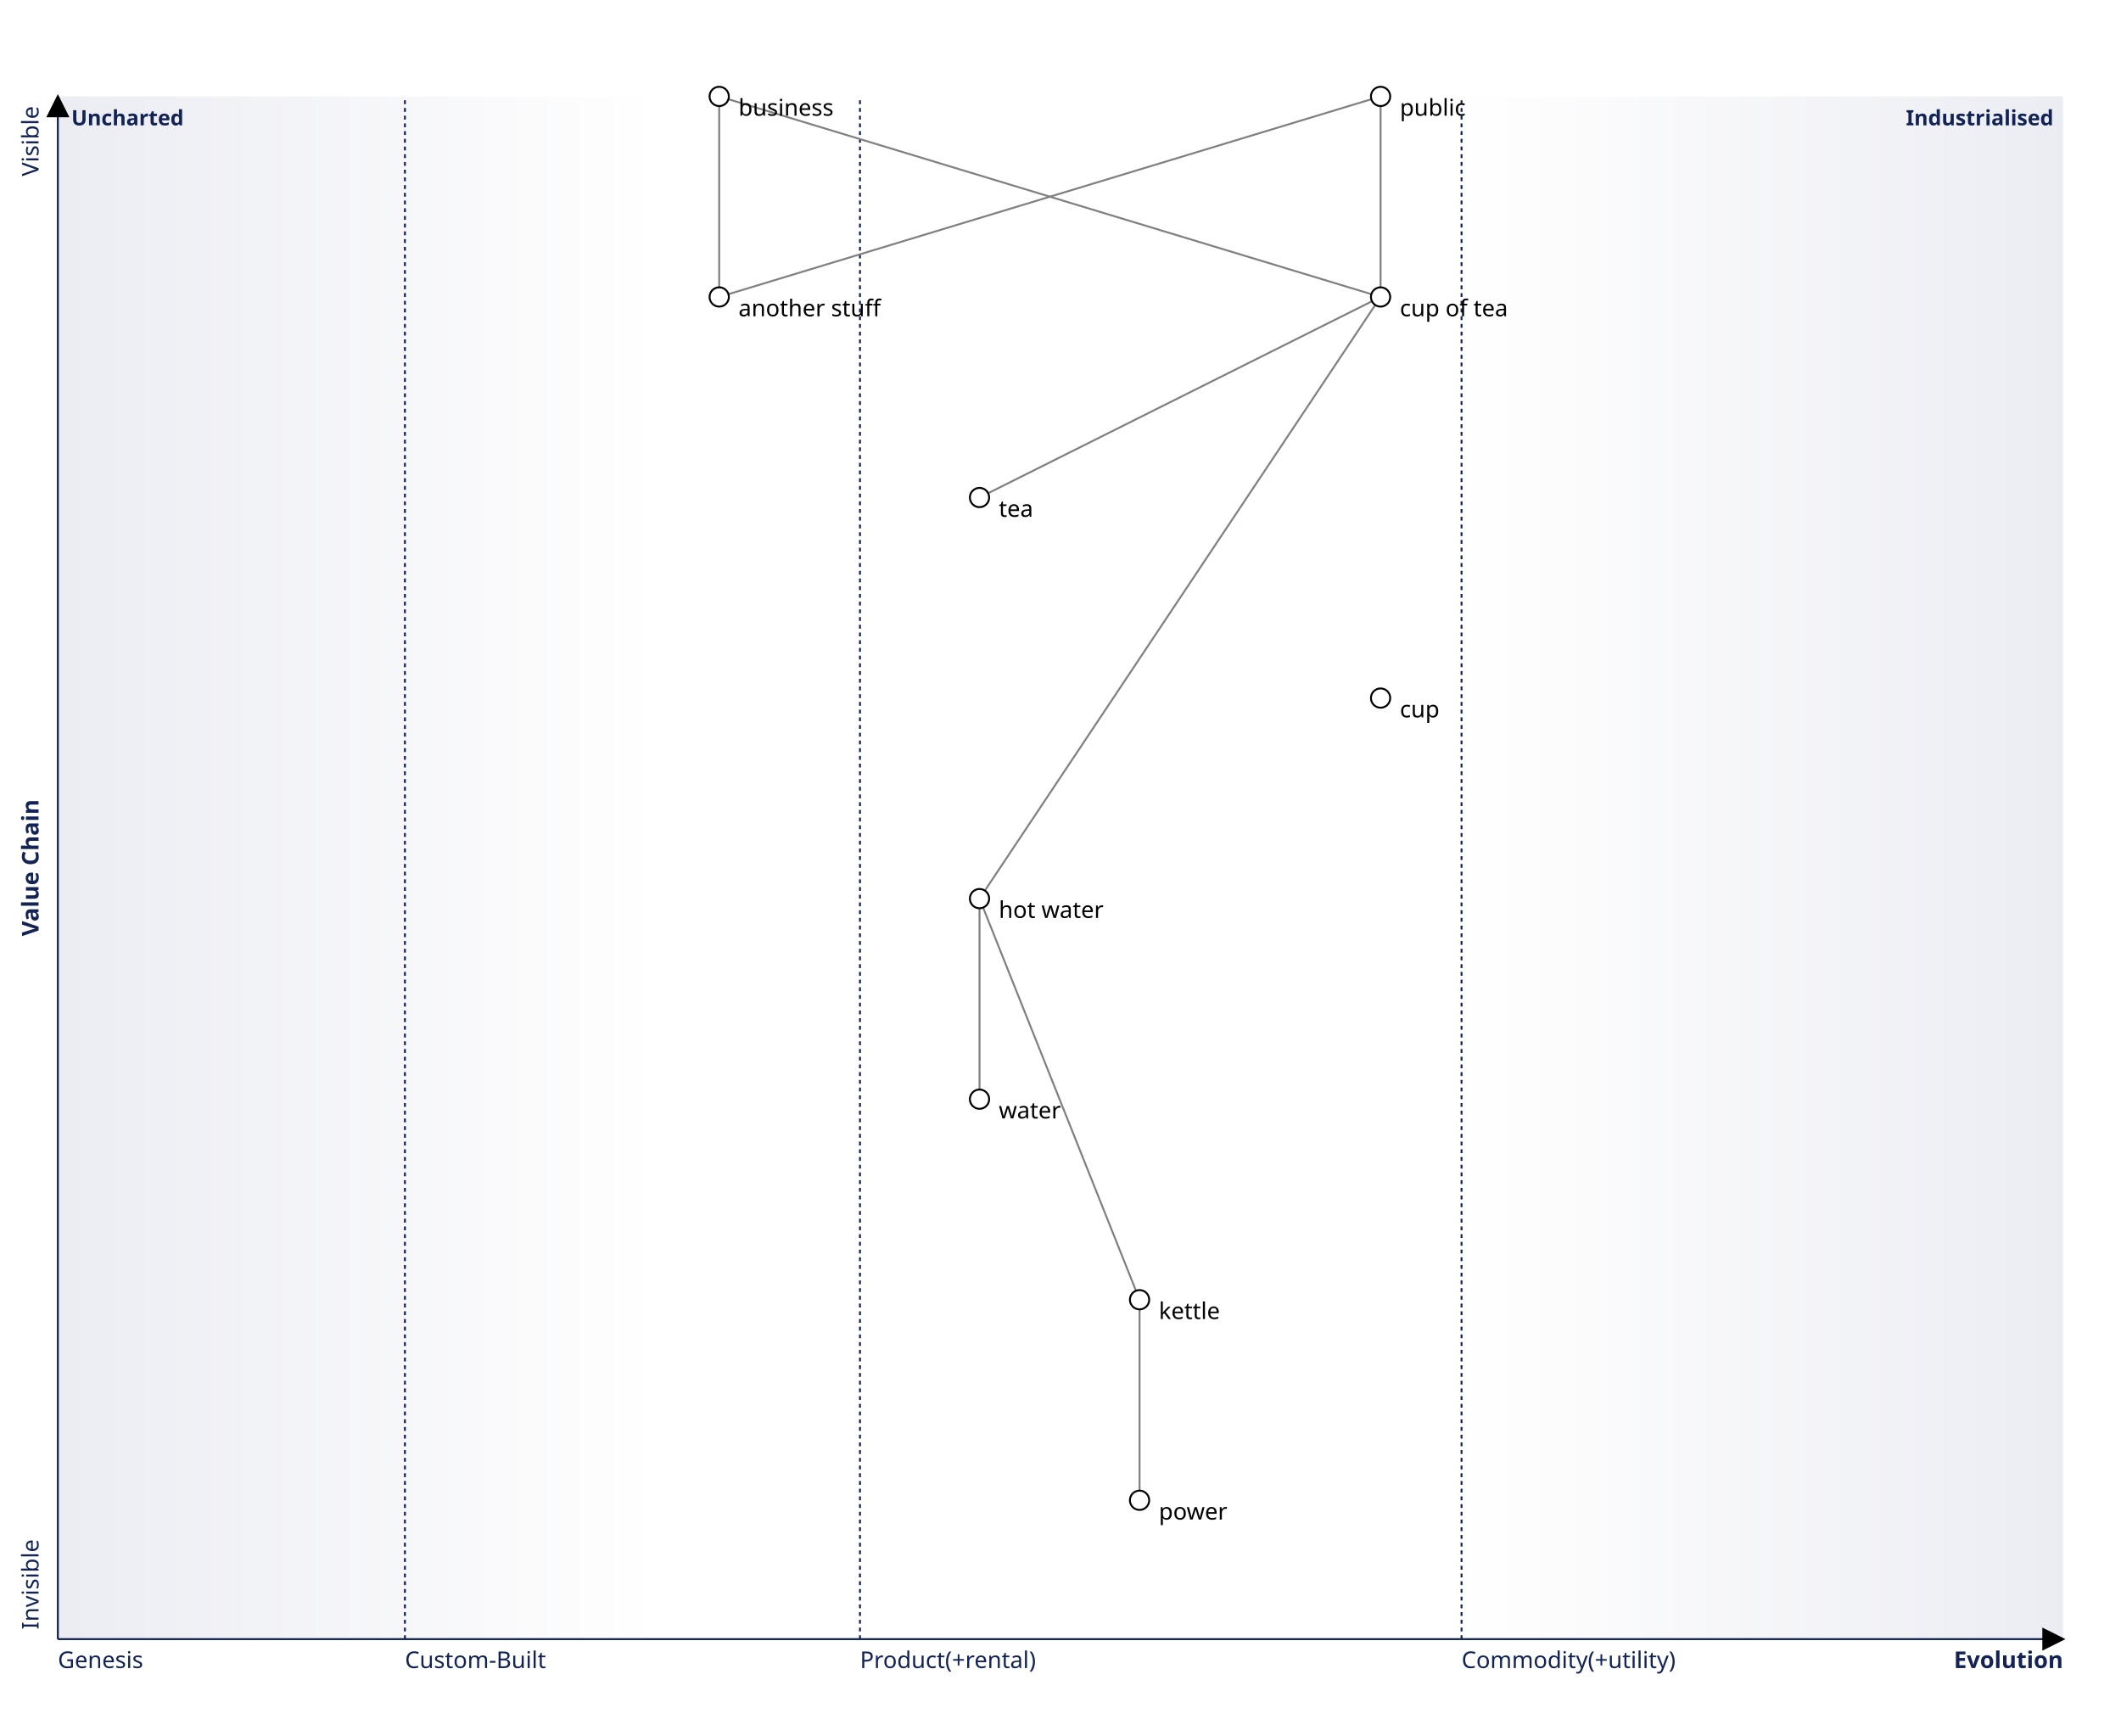
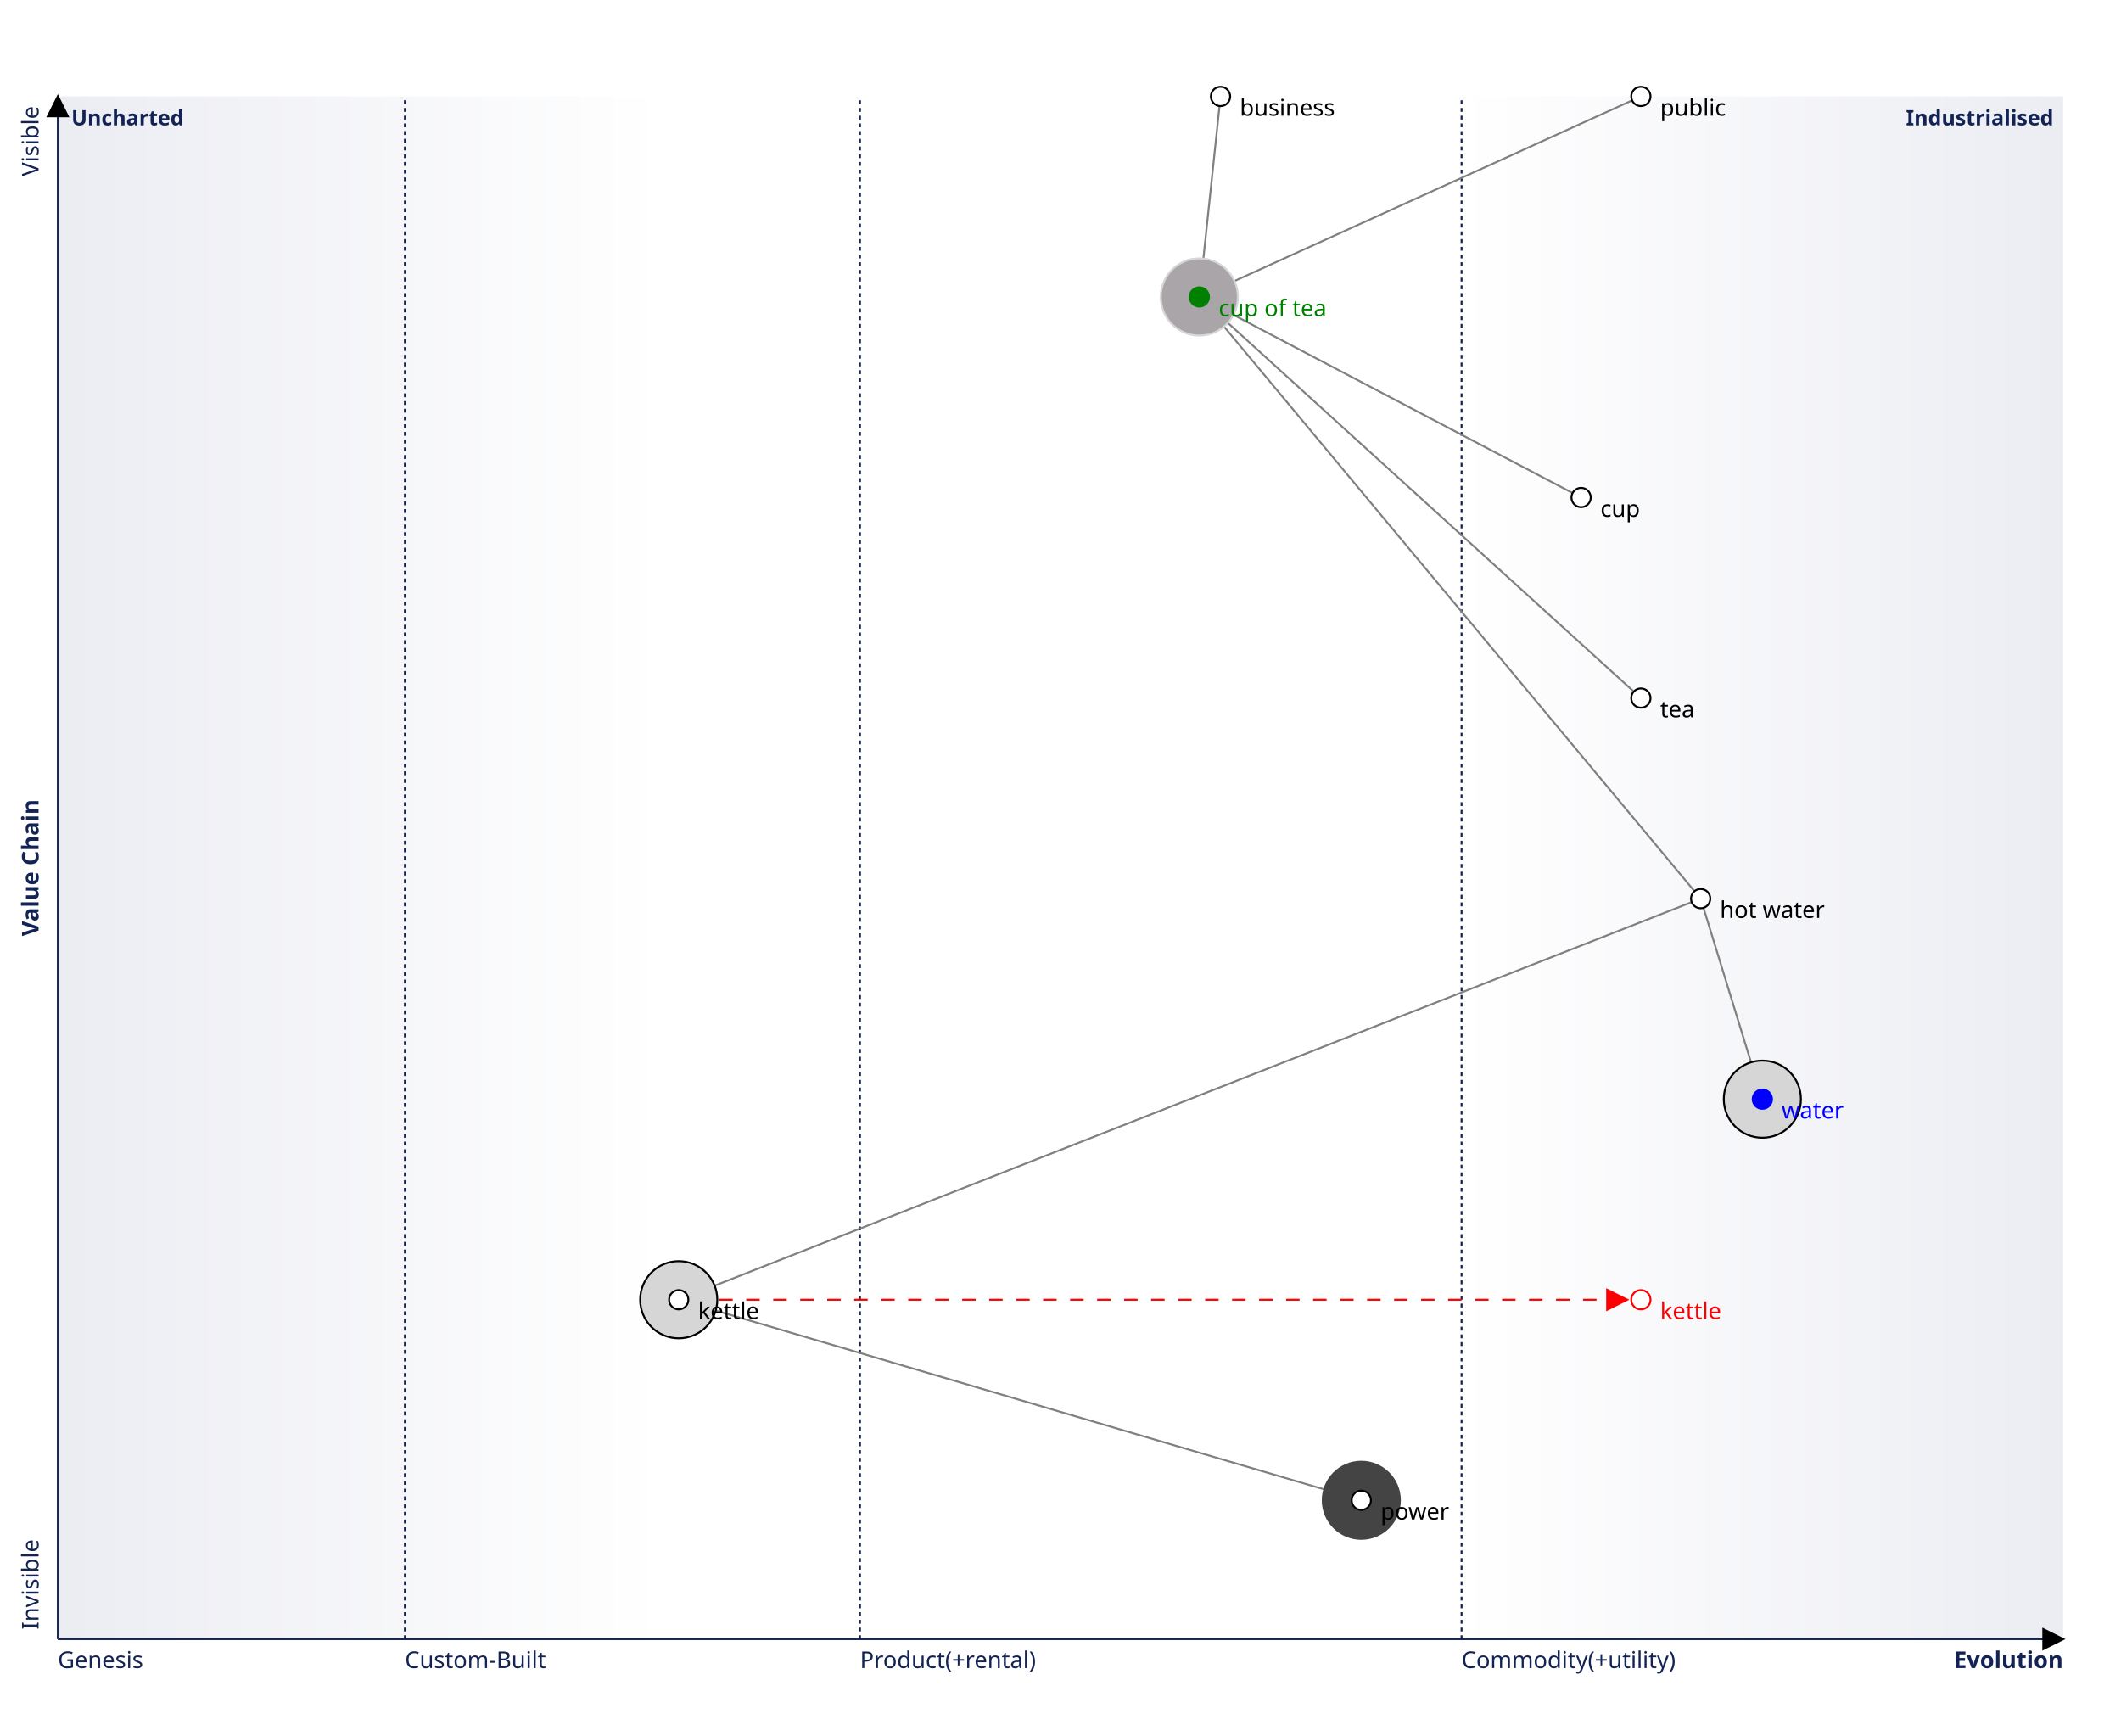
<svg xmlns="http://www.w3.org/2000/svg" width="100%" height="100%" viewBox="0 0 1100 900" preserveAspectRatio="xMidYMid meet">
  <style>
.evolutionEdge {
	stroke-dasharray: 7;
	stroke-dashoffset: 7;
	animation: dash 3s linear forwards infinite;
}
- .regularEdge {
-   fill:none;
-   stroke:url(#grad);
-   stroke-width:2;
- } 

@keyframes dash {
	from {
		stroke-dashoffset: 100;
	}
	to {
		stroke-dashoffset: 0;
	}
}</style>
  <rect x="0" y="0" width="1100" height="900" fill="rgb(236,237,243)" fill-opacity="0.0" />
  <defs>
-     <linearGradient id="grad">
-       <stop stop-color="grey" />
-       <stop offset="100%" stop-color="black" />
-     </linearGradient>
    <linearGradient id="wardleyGradient" x1="0%" y1="0%" x2="100%" y2="0%">
      <stop offset="0%" stop-color="rgb(236,237,243)" />
      <stop offset="30%" stop-color="rgb(255,255,255)" />
      <stop offset="70%" stop-color="rgb(255,255,255)" />
      <stop offset="100%" stop-color="rgb(236,237,243)" />
    </linearGradient>
    <marker id="arrow" refX="15" refY="0" markerWidth="12" markerHeight="12" viewBox="0 -5 10 10">
      <path d="M0,-5L10,0L0,5" fill="rgb(255,0,0)" />
    </marker>
    <marker id="graphArrow" refX="9" refY="0" markerWidth="12" markerHeight="12" viewBox="0 -5 10 10">
      <path d="M0,-5L10,0L0,5" fill="rgb(0,0,0)" />
    </marker>
  </defs>
  <rect x="30" y="50" width="1040" height="800" style="fill:url(#wardleyGradient)" />
  <g transform=" translate(30,850) rotate(270)">
    <line x1="0" y1="0" x2="800" y2="0" stroke-width="1" marker-end="url(#graphArrow)" stroke="rgb(19,36,84)" stroke-opacity="1.0" />
    <line x1="0" y1="180" x2="800" y2="180" stroke-width="1" stroke-dasharray="2 2" stroke="rgb(19,36,84)" stroke-opacity="1.0" />
    <line x1="0" y1="416" x2="800" y2="416" stroke-width="1" stroke-dasharray="2 2" stroke="rgb(19,36,84)" stroke-opacity="1.0" />
    <line x1="0" y1="728" x2="800" y2="728" stroke-width="1" stroke-dasharray="2 2" stroke="rgb(19,36,84)" stroke-opacity="1.0" />
    <text x="5" y="-10" fill="rgb(19,36,84)" fill-opacity="1.0" font-family="Century Gothic,CenturyGothic,AppleGothic,sans-serif" text-anchor="start">Invisible</text>
    <text x="795" y="-10" fill="rgb(19,36,84)" fill-opacity="1.0" font-family="Century Gothic,CenturyGothic,AppleGothic,sans-serif" text-anchor="end">Visible</text>
    <text x="400" y="-10" fill="rgb(19,36,84)" fill-opacity="1.0" font-weight="bold" font-family="Century Gothic,CenturyGothic,AppleGothic,sans-serif" text-anchor="middle">Value Chain</text>
  </g>
  <line x1="30" y1="850" x2="1070" y2="850" marker-end="url(#graphArrow)" stroke="rgb(19,36,84)" stroke-opacity="1.0" />
  <text x="37" y="65" fill="rgb(19,36,84)" fill-opacity="1.0" font-weight="bold" font-family="Century Gothic,CenturyGothic,AppleGothic,sans-serif" font-size="11px" text-anchor="start">Uncharted</text>
  <text x="1065" y="65" fill="rgb(19,36,84)" fill-opacity="1.0" font-weight="bold" font-family="Century Gothic,CenturyGothic,AppleGothic,sans-serif" font-size="11px" text-anchor="end">Industrialised</text>
  <text x="30" y="865" fill="rgb(19,36,84)" fill-opacity="1.0" font-family="Century Gothic,CenturyGothic,AppleGothic,sans-serif">Genesis</text>
  <text x="210" y="865" fill="rgb(19,36,84)" fill-opacity="1.0" font-family="Century Gothic,CenturyGothic,AppleGothic,sans-serif">Custom-Built</text>
  <text x="446" y="865" fill="rgb(19,36,84)" fill-opacity="1.0" font-family="Century Gothic,CenturyGothic,AppleGothic,sans-serif">Product
(+rental)</text>
  <text x="758" y="865" fill="rgb(19,36,84)" fill-opacity="1.0" font-family="Century Gothic,CenturyGothic,AppleGothic,sans-serif">Commodity
(+utility)</text>
  <text x="1070" y="865" fill="rgb(19,36,84)" fill-opacity="1.0" font-weight="bold" font-family="Century Gothic,CenturyGothic,AppleGothic,sans-serif" text-anchor="end">Evolution</text>
  <text x="550" y="20" font-family="Century Gothic,CenturyGothic,AppleGothic,sans-serif" text-anchor="middle" />
  <g id="layer_0">
+     <g id="edge_1_3">
+       <line x1="622" y1="154" x2="820" y2="258" stroke-width="1" stroke="rgb(128,128,128)" stroke-opacity="1.0" />
+     </g>
    <g id="edge_1_4">
-       <line stroke="url(#grad)" stroke-width="1" x1="716" y1="154" x2="716" y2="362" />
+       <line x1="622" y1="154" x2="851" y2="362" stroke-width="1" stroke="rgb(128,128,128)" stroke-opacity="1.0" />
    </g>
    <g id="edge_1_5">
-       <line x1="716" y1="154" x2="508" y2="258" stroke-width="1" stroke="rgb(128,128,128)" stroke-opacity="1.0" />
+       <line x1="622" y1="154" x2="882" y2="466" stroke-width="1" stroke="rgb(128,128,128)" stroke-opacity="1.0" />
    </g>
-     <g id="edge_1_6">
-       <line x1="716" y1="154" x2="508" y2="466" stroke-width="1" stroke="rgb(128,128,128)" stroke-opacity="1.0" />
+     <g id="edge_7_17">
+       <line x1="352" y1="674" x2="851" y2="674" stroke-width="1" stroke-dasharray="5 5" marker-end="url(#arrow)" class="evolutionEdge" stroke="rgb(255,0,0)" stroke-opacity="1.0" />
    </g>
-     <g id="edge_8_9">
-       <line x1="591" y1="674" x2="591" y2="778" stroke-width="1" stroke="rgb(128,128,128)" stroke-opacity="1.0" />
+     <g id="edge_7_8">
+       <line x1="352" y1="674" x2="706" y2="778" stroke-width="1" stroke="rgb(128,128,128)" stroke-opacity="1.0" />
    </g>
    <g id="edge_2_1">
-       <line x1="716" y1="50" x2="716" y2="154" stroke-width="1" stroke="rgb(128,128,128)" stroke-opacity="1.0" />
+       <line x1="851" y1="50" x2="622" y2="154" stroke-width="1" stroke="rgb(128,128,128)" stroke-opacity="1.0" />
    </g>
-     <g id="edge_2_3">
-       <line x1="716" y1="50" x2="373" y2="154" stroke-width="1" stroke="rgb(128,128,128)" stroke-opacity="1.0" />
+     <g id="edge_5_6">
+       <line x1="882" y1="466" x2="914" y2="570" stroke-width="1" stroke="rgb(128,128,128)" stroke-opacity="1.0" />
+     </g>
+     <g id="edge_5_7">
+       <line x1="882" y1="466" x2="352" y2="674" stroke-width="1" stroke="rgb(128,128,128)" stroke-opacity="1.0" />
    </g>
    <g id="edge_0_1">
-       <line x1="373" y1="50" x2="716" y2="154" stroke-width="1" stroke="rgb(128,128,128)" stroke-opacity="1.0" />
-     </g>
-     <g id="edge_0_3">
-       <line x1="373" y1="50" x2="373" y2="154" stroke-width="1" stroke="rgb(128,128,128)" stroke-opacity="1.0" />
-     </g>
-     <g id="edge_6_7">
-       <line x1="508" y1="466" x2="508" y2="570" stroke-width="1" stroke="rgb(128,128,128)" stroke-opacity="1.0" />
-     </g>
-     <g id="edge_6_8">
-       <line x1="508" y1="466" x2="591" y2="674" stroke-width="1" stroke="rgb(128,128,128)" stroke-opacity="1.0" />
+       <line x1="633" y1="50" x2="622" y2="154" stroke-width="1" stroke="rgb(128,128,128)" stroke-opacity="1.0" />
    </g>
  </g>
  <g id="layer_10">
    <g id="element_6">
-       <g transform=" translate(508,466)">
+       <g transform=" translate(914,570)">
+         <circle cx="0" cy="0" r="20" fill="rgb(214,214,214)" fill-opacity="1.0" stroke="rgb(0,0,0)" stroke-opacity="1.0" stroke-width="1" />
+         <circle cx="0" cy="0" r="5" fill="rgb(0,0,255)" fill-opacity="1.0" stroke="rgb(0,0,255)" stroke-opacity="1.0" stroke-width="1" />
+         <text x="10" y="10" fill="rgb(0,0,255)" fill-opacity="1.0" font-family="Century Gothic,CenturyGothic,AppleGothic,sans-serif">water</text>
+       </g>
+     </g>
+     <g id="element_8">
+       <g transform=" translate(706,778)">
+         <circle cx="0" cy="0" r="20" fill="rgb(68,68,68)" fill-opacity="1.0" stroke="rgb(68,68,68)" stroke-opacity="1.0" stroke-width="1" />
+         <circle cx="0" cy="0" r="5" fill="rgb(255,255,255)" fill-opacity="1.0" stroke="rgb(0,0,0)" stroke-opacity="1.0" stroke-width="1" />
+         <text x="10" y="10" fill="rgb(0,0,0)" fill-opacity="1.0" font-family="Century Gothic,CenturyGothic,AppleGothic,sans-serif">power</text>
+       </g>
+     </g>
+     <g id="element_3">
+       <g transform=" translate(820,258)">
+         <circle cx="0" cy="0" r="5" fill="rgb(255,255,255)" fill-opacity="1.0" stroke="rgb(0,0,0)" stroke-opacity="1.0" stroke-width="1" />
+         <text x="10" y="10" fill="rgb(0,0,0)" fill-opacity="1.0" font-family="Century Gothic,CenturyGothic,AppleGothic,sans-serif">cup</text>
+       </g>
+     </g>
+     <g id="element_4">
+       <g transform=" translate(851,362)">
+         <circle cx="0" cy="0" r="5" fill="rgb(255,255,255)" fill-opacity="1.0" stroke="rgb(0,0,0)" stroke-opacity="1.0" stroke-width="1" />
+         <text x="10" y="10" fill="rgb(0,0,0)" fill-opacity="1.0" font-family="Century Gothic,CenturyGothic,AppleGothic,sans-serif">tea</text>
+       </g>
+     </g>
+     <g id="element_1">
+       <g transform=" translate(622,154)">
+         <circle cx="0" cy="0" r="20" fill="rgb(170,165,169)" fill-opacity="1.0" stroke="rgb(214,214,214)" stroke-opacity="1.0" stroke-width="1" />
+         <circle cx="0" cy="0" r="5" fill="rgb(0,128,0)" fill-opacity="1.0" stroke="rgb(0,128,0)" stroke-opacity="1.0" stroke-width="1" />
+         <text x="10" y="10" fill="rgb(0,128,0)" fill-opacity="1.0" font-family="Century Gothic,CenturyGothic,AppleGothic,sans-serif">cup of tea</text>
+       </g>
+     </g>
+     <g id="element_7">
+       <g transform=" translate(352,674)">
+         <circle cx="0" cy="0" r="20" fill="rgb(214,214,214)" fill-opacity="1.0" stroke="rgb(0,0,0)" stroke-opacity="1.0" stroke-width="1" />
+         <circle cx="0" cy="0" r="5" fill="rgb(255,255,255)" fill-opacity="1.0" stroke="rgb(0,0,0)" stroke-opacity="1.0" stroke-width="1" />
+         <text x="10" y="10" fill="rgb(0,0,0)" fill-opacity="1.0" font-family="Century Gothic,CenturyGothic,AppleGothic,sans-serif">kettle</text>
+       </g>
+     </g>
+     <g id="element_17">
+       <g transform=" translate(851,674)">
+         <circle cx="0" cy="0" r="5" fill="rgb(255,255,255)" fill-opacity="1.0" stroke="rgb(255,0,0)" stroke-opacity="1.0" stroke-width="1" />
+         <text x="10" y="10" fill="rgb(255,0,0)" fill-opacity="1.0" font-family="Century Gothic,CenturyGothic,AppleGothic,sans-serif">kettle</text>
+       </g>
+     </g>
+     <g id="element_2">
+       <g transform=" translate(851,50)">
+         <circle cx="0" cy="0" r="5" fill="rgb(255,255,255)" fill-opacity="1.0" stroke="rgb(0,0,0)" stroke-opacity="1.0" stroke-width="1" />
+         <text x="10" y="10" fill="rgb(0,0,0)" fill-opacity="1.0" font-family="Century Gothic,CenturyGothic,AppleGothic,sans-serif">public</text>
+       </g>
+     </g>
+     <g id="element_5">
+       <g transform=" translate(882,466)">
        <circle cx="0" cy="0" r="5" fill="rgb(255,255,255)" fill-opacity="1.0" stroke="rgb(0,0,0)" stroke-opacity="1.0" stroke-width="1" />
        <text x="10" y="10" fill="rgb(0,0,0)" fill-opacity="1.0" font-family="Century Gothic,CenturyGothic,AppleGothic,sans-serif">hot water</text>
      </g>
    </g>
-     <g id="element_9">
-       <g transform=" translate(591,778)">
-         <circle cx="0" cy="0" r="5" fill="rgb(255,255,255)" fill-opacity="1.0" stroke="rgb(0,0,0)" stroke-opacity="1.0" stroke-width="1" />
-         <text x="10" y="10" fill="rgb(0,0,0)" fill-opacity="1.0" font-family="Century Gothic,CenturyGothic,AppleGothic,sans-serif">power</text>
-       </g>
-     </g>
-     <g id="element_2">
-       <g transform=" translate(716,50)">
-         <circle cx="0" cy="0" r="5" fill="rgb(255,255,255)" fill-opacity="1.0" stroke="rgb(0,0,0)" stroke-opacity="1.0" stroke-width="1" />
-         <text x="10" y="10" fill="rgb(0,0,0)" fill-opacity="1.0" font-family="Century Gothic,CenturyGothic,AppleGothic,sans-serif">public</text>
-       </g>
-     </g>
-     <g id="element_4">
-       <g transform=" translate(716,362)">
-         <circle cx="0" cy="0" r="5" fill="rgb(255,255,255)" fill-opacity="1.0" stroke="rgb(0,0,0)" stroke-opacity="1.0" stroke-width="1" />
-         <text x="10" y="10" fill="rgb(0,0,0)" fill-opacity="1.0" font-family="Century Gothic,CenturyGothic,AppleGothic,sans-serif">cup</text>
-       </g>
-     </g>
-     <g id="element_5">
-       <g transform=" translate(508,258)">
-         <circle cx="0" cy="0" r="5" fill="rgb(255,255,255)" fill-opacity="1.0" stroke="rgb(0,0,0)" stroke-opacity="1.0" stroke-width="1" />
-         <text x="10" y="10" fill="rgb(0,0,0)" fill-opacity="1.0" font-family="Century Gothic,CenturyGothic,AppleGothic,sans-serif">tea</text>
-       </g>
-     </g>
    <g id="element_0">
-       <g transform=" translate(373,50)">
+       <g transform=" translate(633,50)">
        <circle cx="0" cy="0" r="5" fill="rgb(255,255,255)" fill-opacity="1.0" stroke="rgb(0,0,0)" stroke-opacity="1.0" stroke-width="1" />
        <text x="10" y="10" fill="rgb(0,0,0)" fill-opacity="1.0" font-family="Century Gothic,CenturyGothic,AppleGothic,sans-serif">business</text>
      </g>
    </g>
-     <g id="element_7">
-       <g transform=" translate(508,570)">
-         <circle cx="0" cy="0" r="5" fill="rgb(255,255,255)" fill-opacity="1.0" stroke="rgb(0,0,0)" stroke-opacity="1.0" stroke-width="1" />
-         <text x="10" y="10" fill="rgb(0,0,0)" fill-opacity="1.0" font-family="Century Gothic,CenturyGothic,AppleGothic,sans-serif">water</text>
-       </g>
-     </g>
-     <g id="element_8">
-       <g transform=" translate(591,674)">
-         <circle cx="0" cy="0" r="5" fill="rgb(255,255,255)" fill-opacity="1.0" stroke="rgb(0,0,0)" stroke-opacity="1.0" stroke-width="1" />
-         <text x="10" y="10" fill="rgb(0,0,0)" fill-opacity="1.0" font-family="Century Gothic,CenturyGothic,AppleGothic,sans-serif">kettle</text>
-       </g>
-     </g>
-     <g id="element_1">
-       <g transform=" translate(716,154)">
-         <circle cx="0" cy="0" r="5" fill="rgb(255,255,255)" fill-opacity="1.0" stroke="rgb(0,0,0)" stroke-opacity="1.0" stroke-width="1" />
-         <text x="10" y="10" fill="rgb(0,0,0)" fill-opacity="1.0" font-family="Century Gothic,CenturyGothic,AppleGothic,sans-serif">cup of tea</text>
-       </g>
-     </g>
-     <g id="element_3">
-       <g transform=" translate(373,154)">
-         <circle cx="0" cy="0" r="5" fill="rgb(255,255,255)" fill-opacity="1.0" stroke="rgb(0,0,0)" stroke-opacity="1.0" stroke-width="1" />
-         <text x="10" y="10" fill="rgb(0,0,0)" fill-opacity="1.0" font-family="Century Gothic,CenturyGothic,AppleGothic,sans-serif">another stuff</text>
-       </g>
-     </g>
  </g>
</svg>
